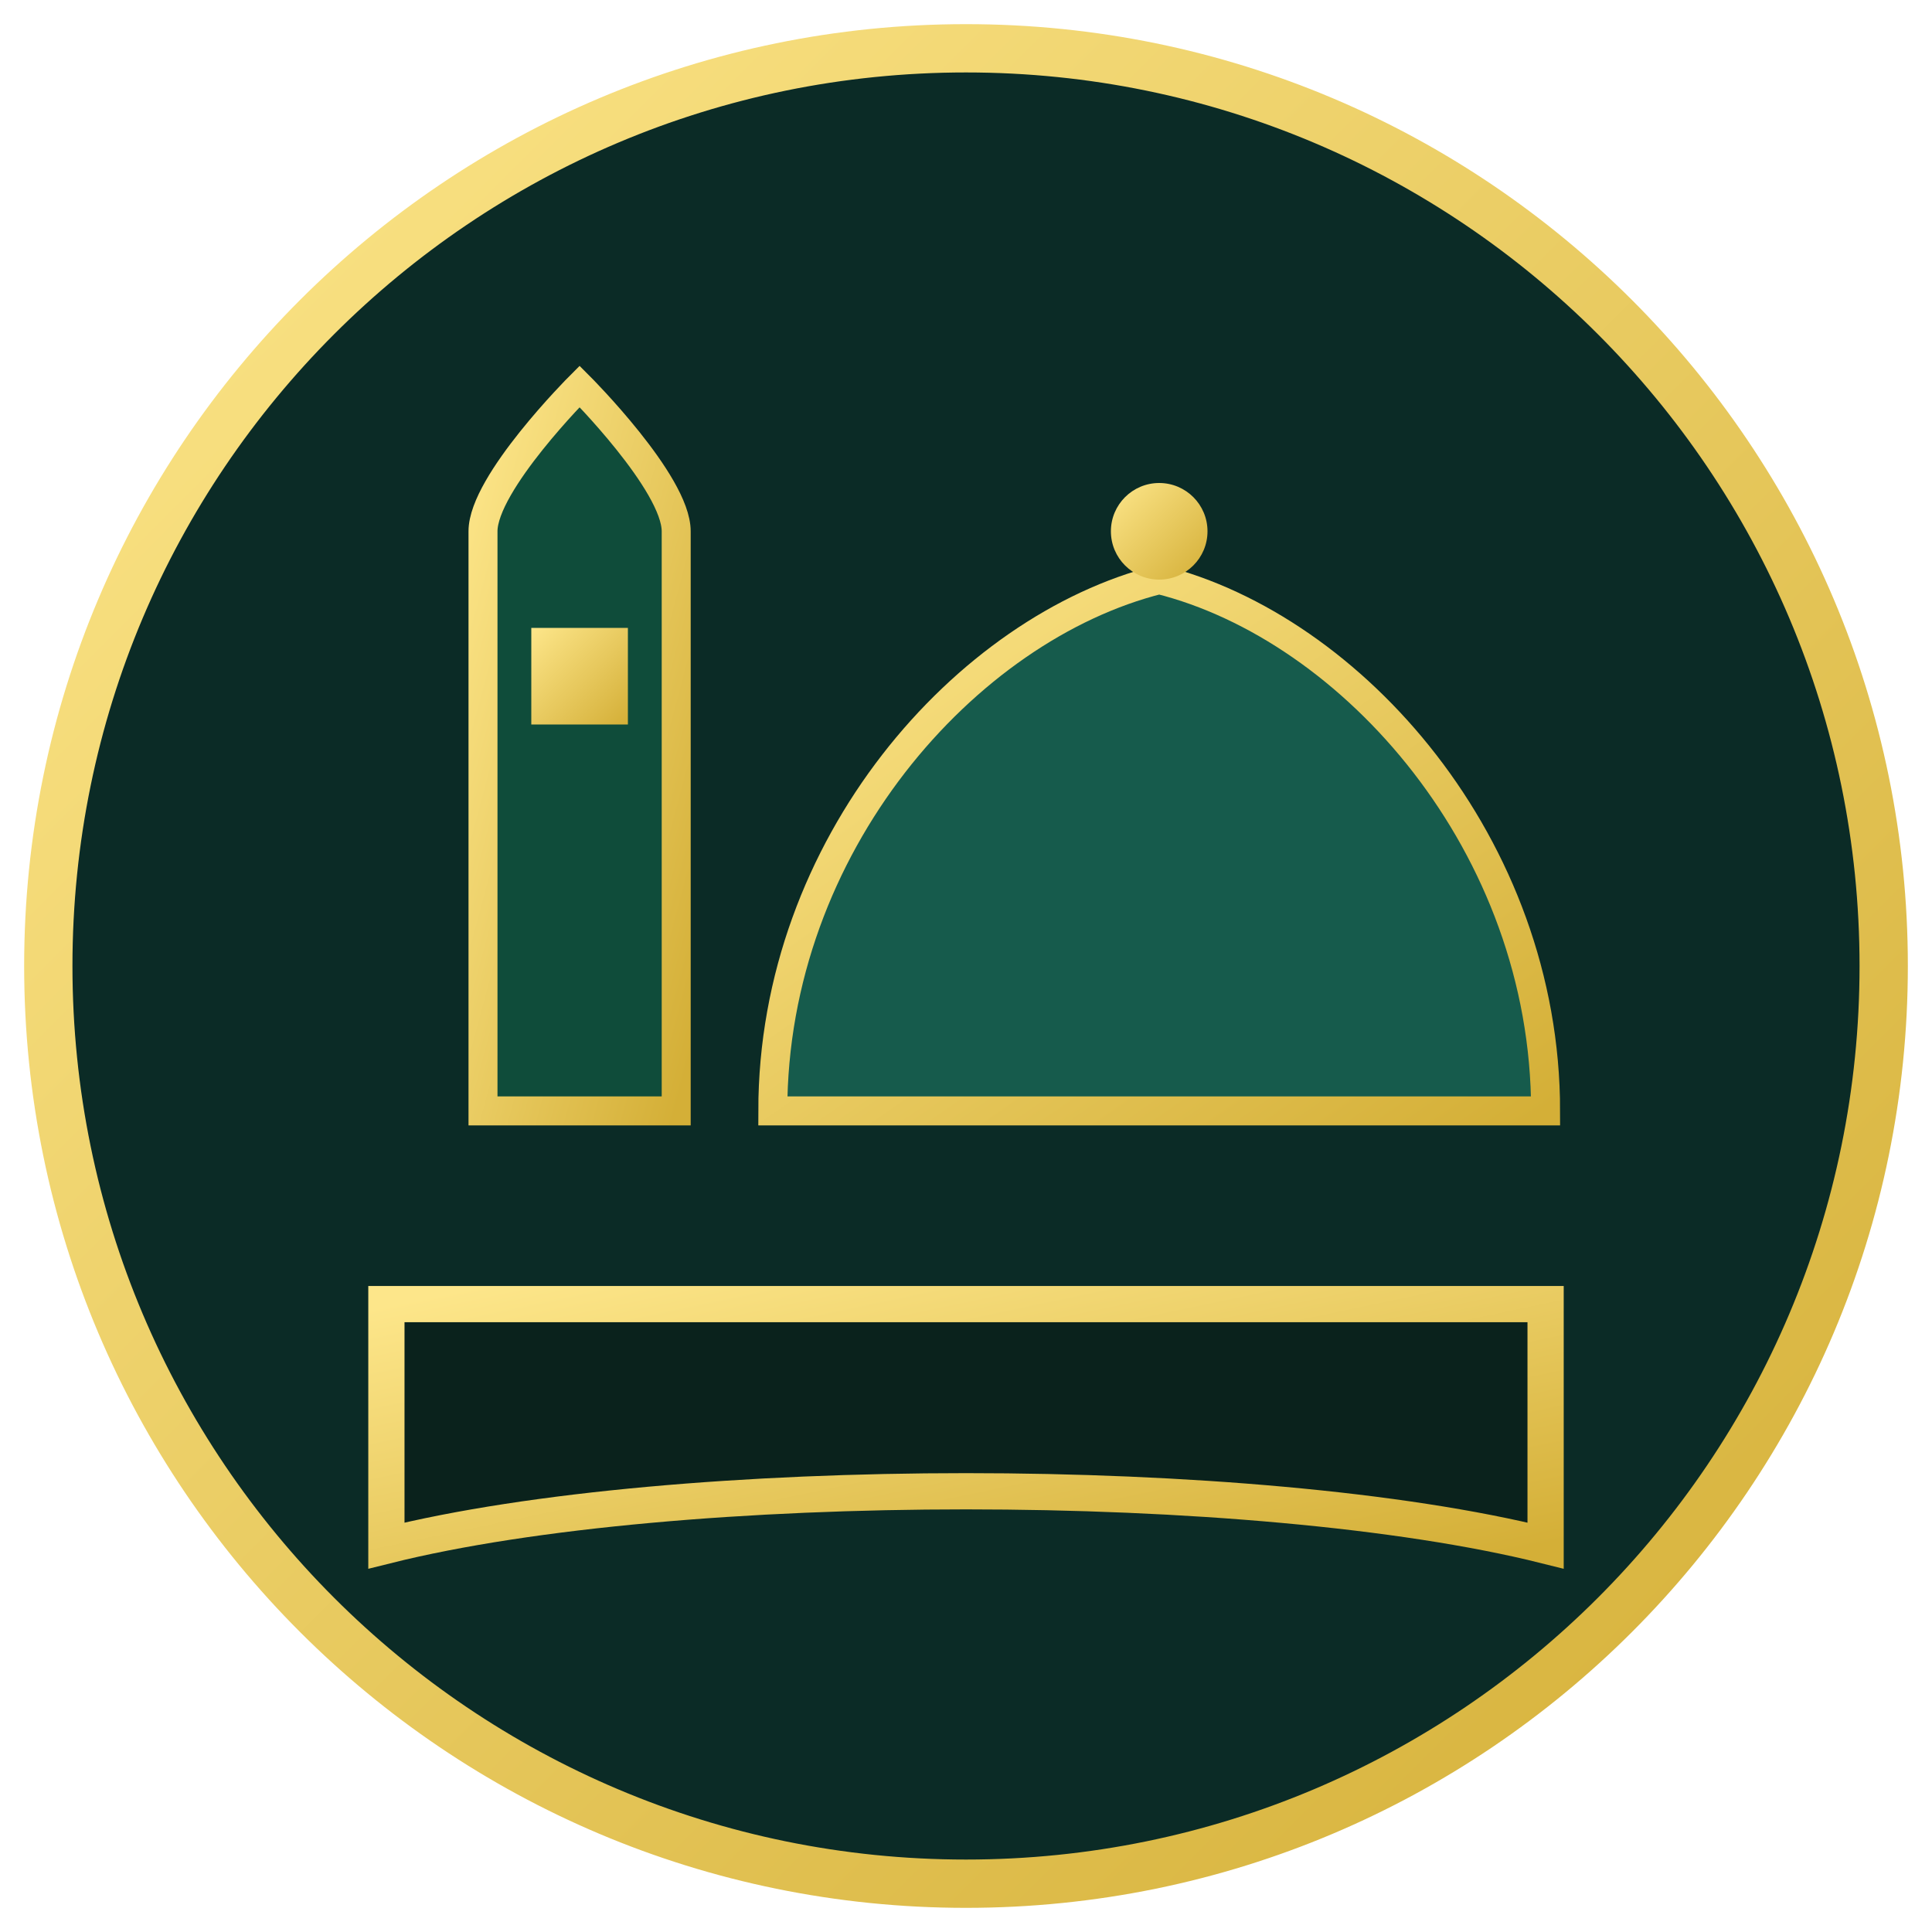
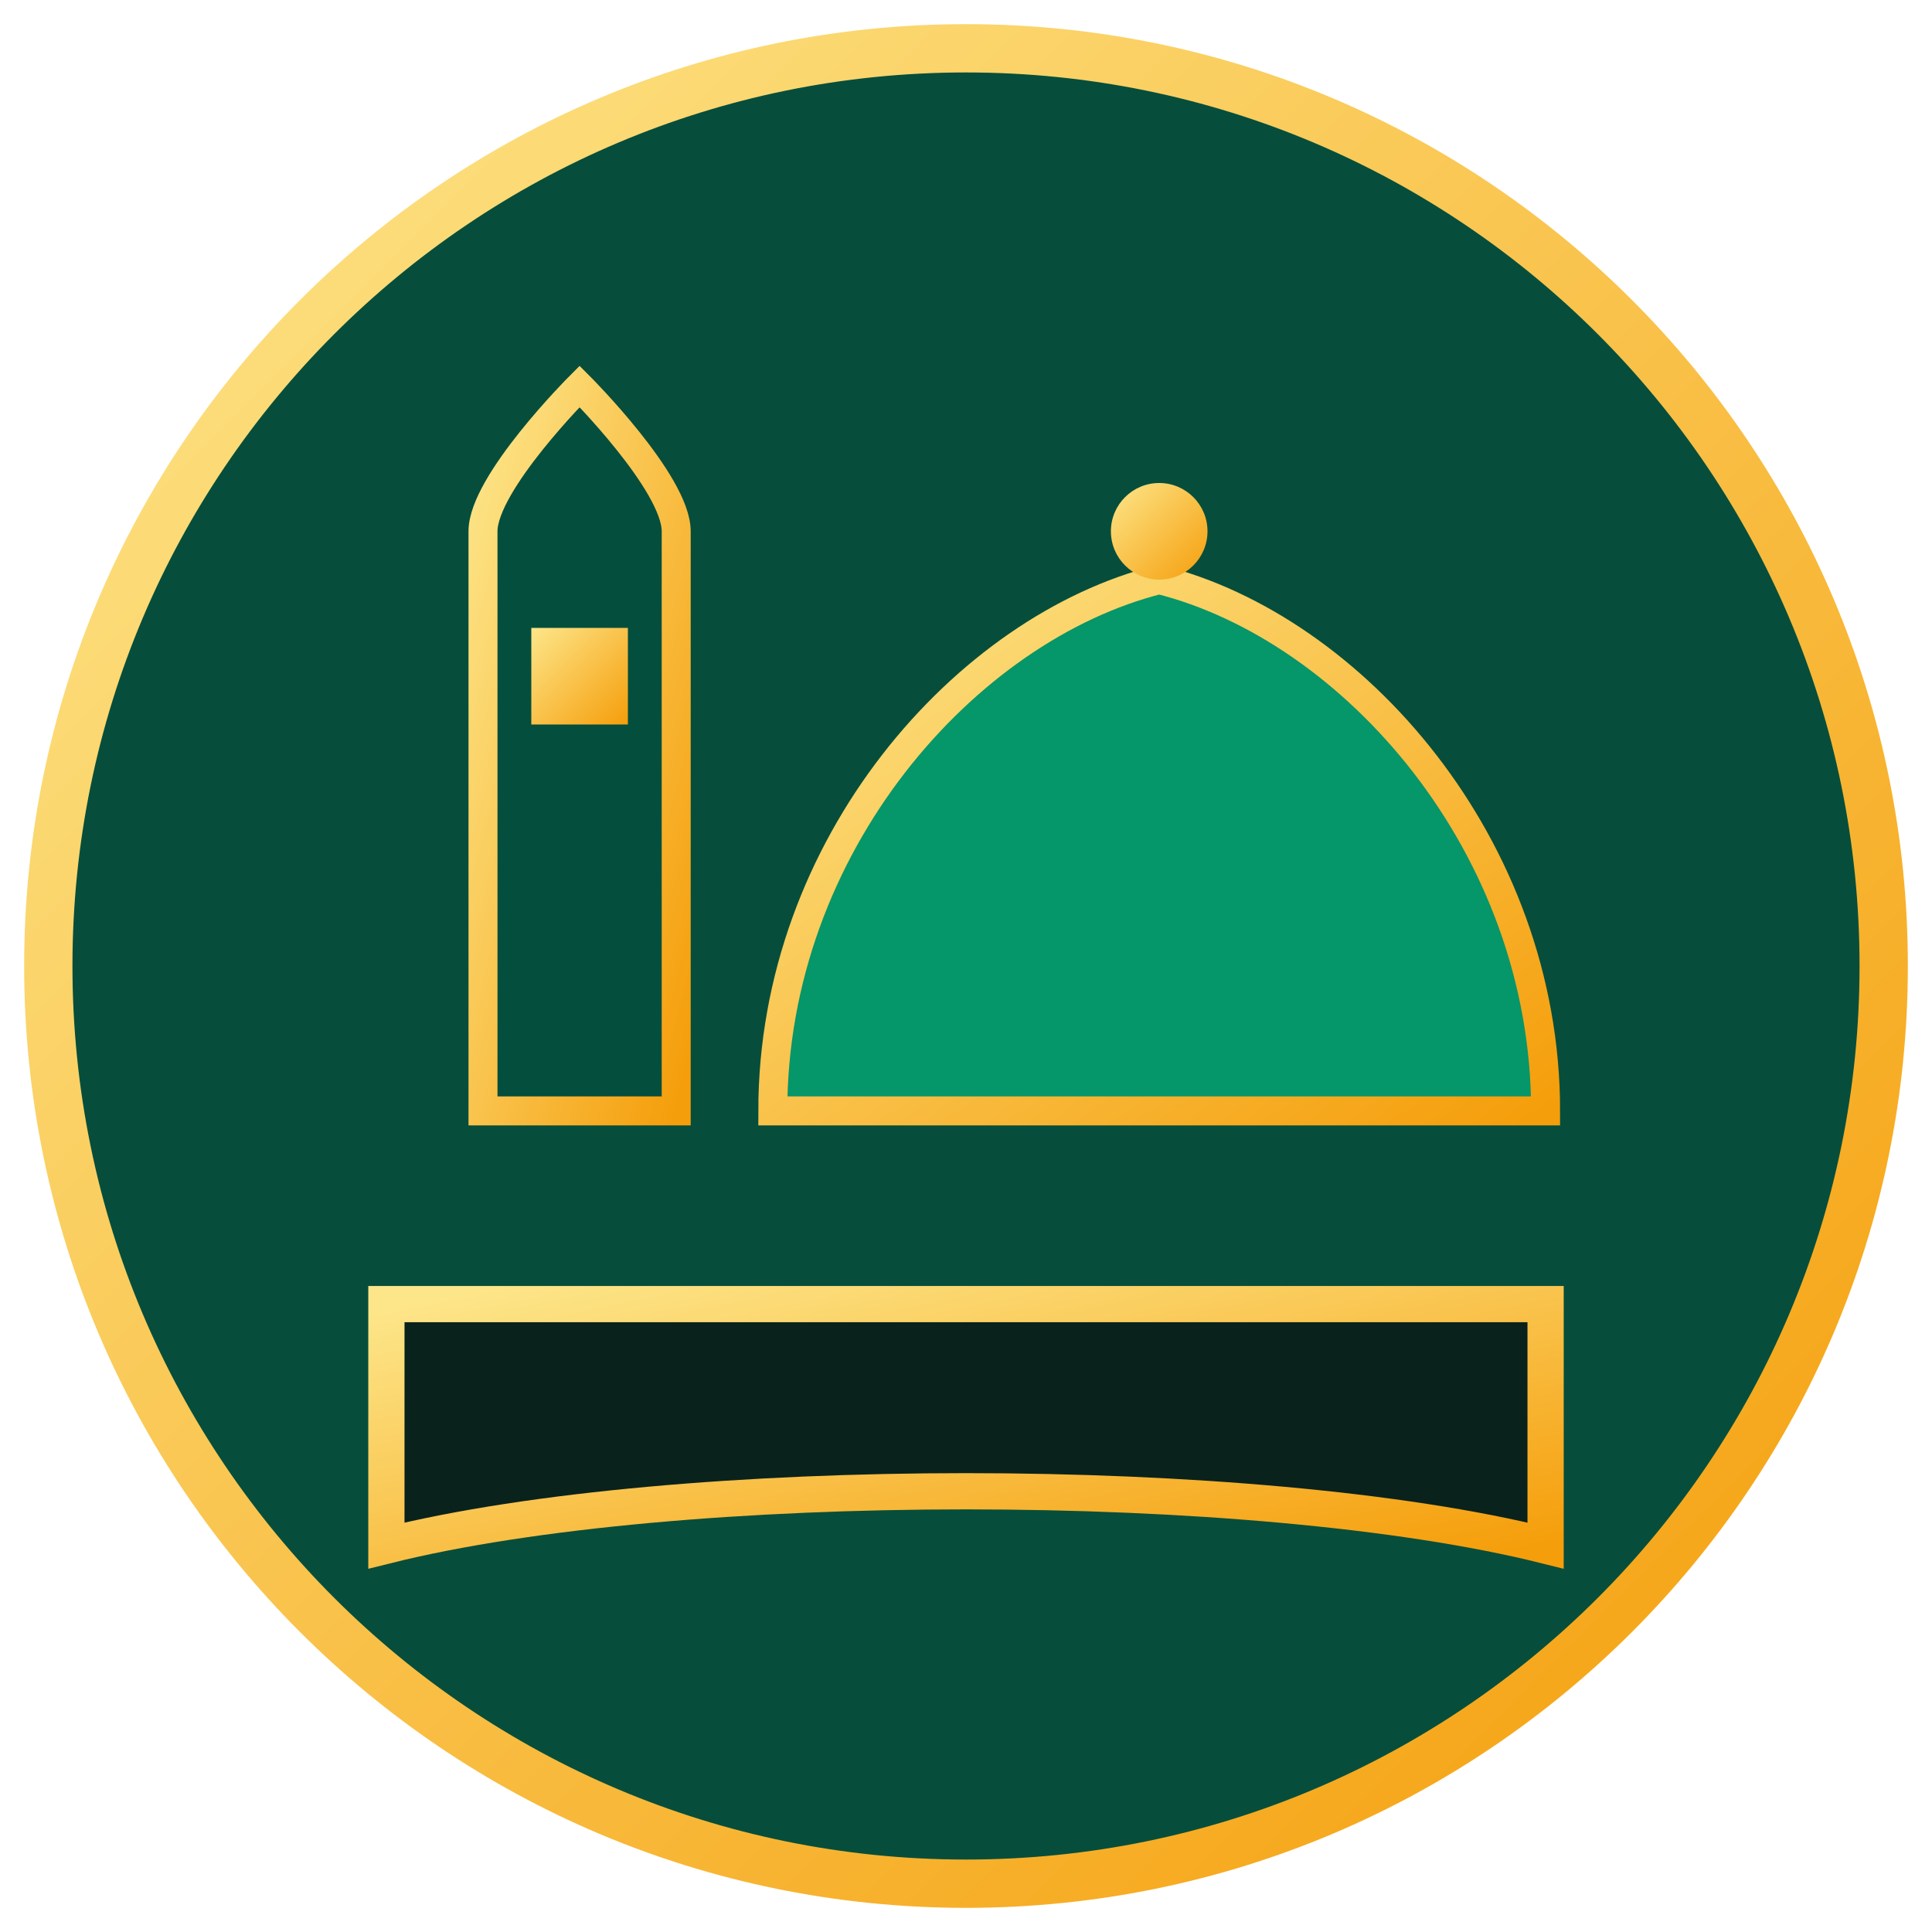
<svg xmlns="http://www.w3.org/2000/svg" viewBox="0 0 80 80" width="80" height="80">
  <defs>
    <linearGradient id="goldStudies" x1="0%" y1="0%" x2="100%" y2="100%">
      <stop offset="0%" stop-color="#FDE68A" />
-       <stop offset="100%" stop-color="#D4AF37" />
+       <stop offset="100%" stop-color="#F59E0B" />
    </linearGradient>
  </defs>
-   <circle cx="40" cy="40" r="38" fill="#0B2B26" stroke="url(#goldStudies)" stroke-width="2" />
-   <path d="M 32 46 C 32 35, 40 26, 48 24 C 56 26, 64 35, 64 46 Z" fill="#165B4C" stroke="url(#goldStudies)" stroke-width="1.2" />
+   <circle cx="40" cy="40" r="38" fill="#064E3B" stroke="url(#goldStudies)" stroke-width="2" />
+   <path d="M 32 46 C 32 35, 40 26, 48 24 C 56 26, 64 35, 64 46 Z" fill="#059669" stroke="url(#goldStudies)" stroke-width="1.2" />
  <circle cx="48" cy="22" r="2" fill="url(#goldStudies)" />
-   <path d="M 20 46 L 28 46 L 28 22 C 28 20, 24 16, 24 16 C 24 16, 20 20, 20 22 Z" fill="#0F4C3A" stroke="url(#goldStudies)" stroke-width="1.2" />
+   <path d="M 20 46 L 28 46 L 28 22 C 28 20, 24 16, 24 16 C 24 16, 20 20, 20 22 Z" fill="#044E3D" stroke="url(#goldStudies)" stroke-width="1.2" />
  <rect x="22" y="26" width="4" height="4" fill="url(#goldStudies)" />
  <path d="M 16 54 L 64 54 L 64 64 C 52 61, 28 61, 16 64 Z" fill="#0A221C" stroke="url(#goldStudies)" stroke-width="1.5" />
  <line x1="28" y1="54" x2="28" y2="62" stroke="url(#goldStudies)" stroke-width="1" />
  <line x1="40" y1="54" x2="40" y2="62" stroke="url(#goldStudies)" stroke-width="1" />
  <line x1="52" y1="54" x2="52" y2="62" stroke="url(#goldStudies)" stroke-width="1" />
</svg>
